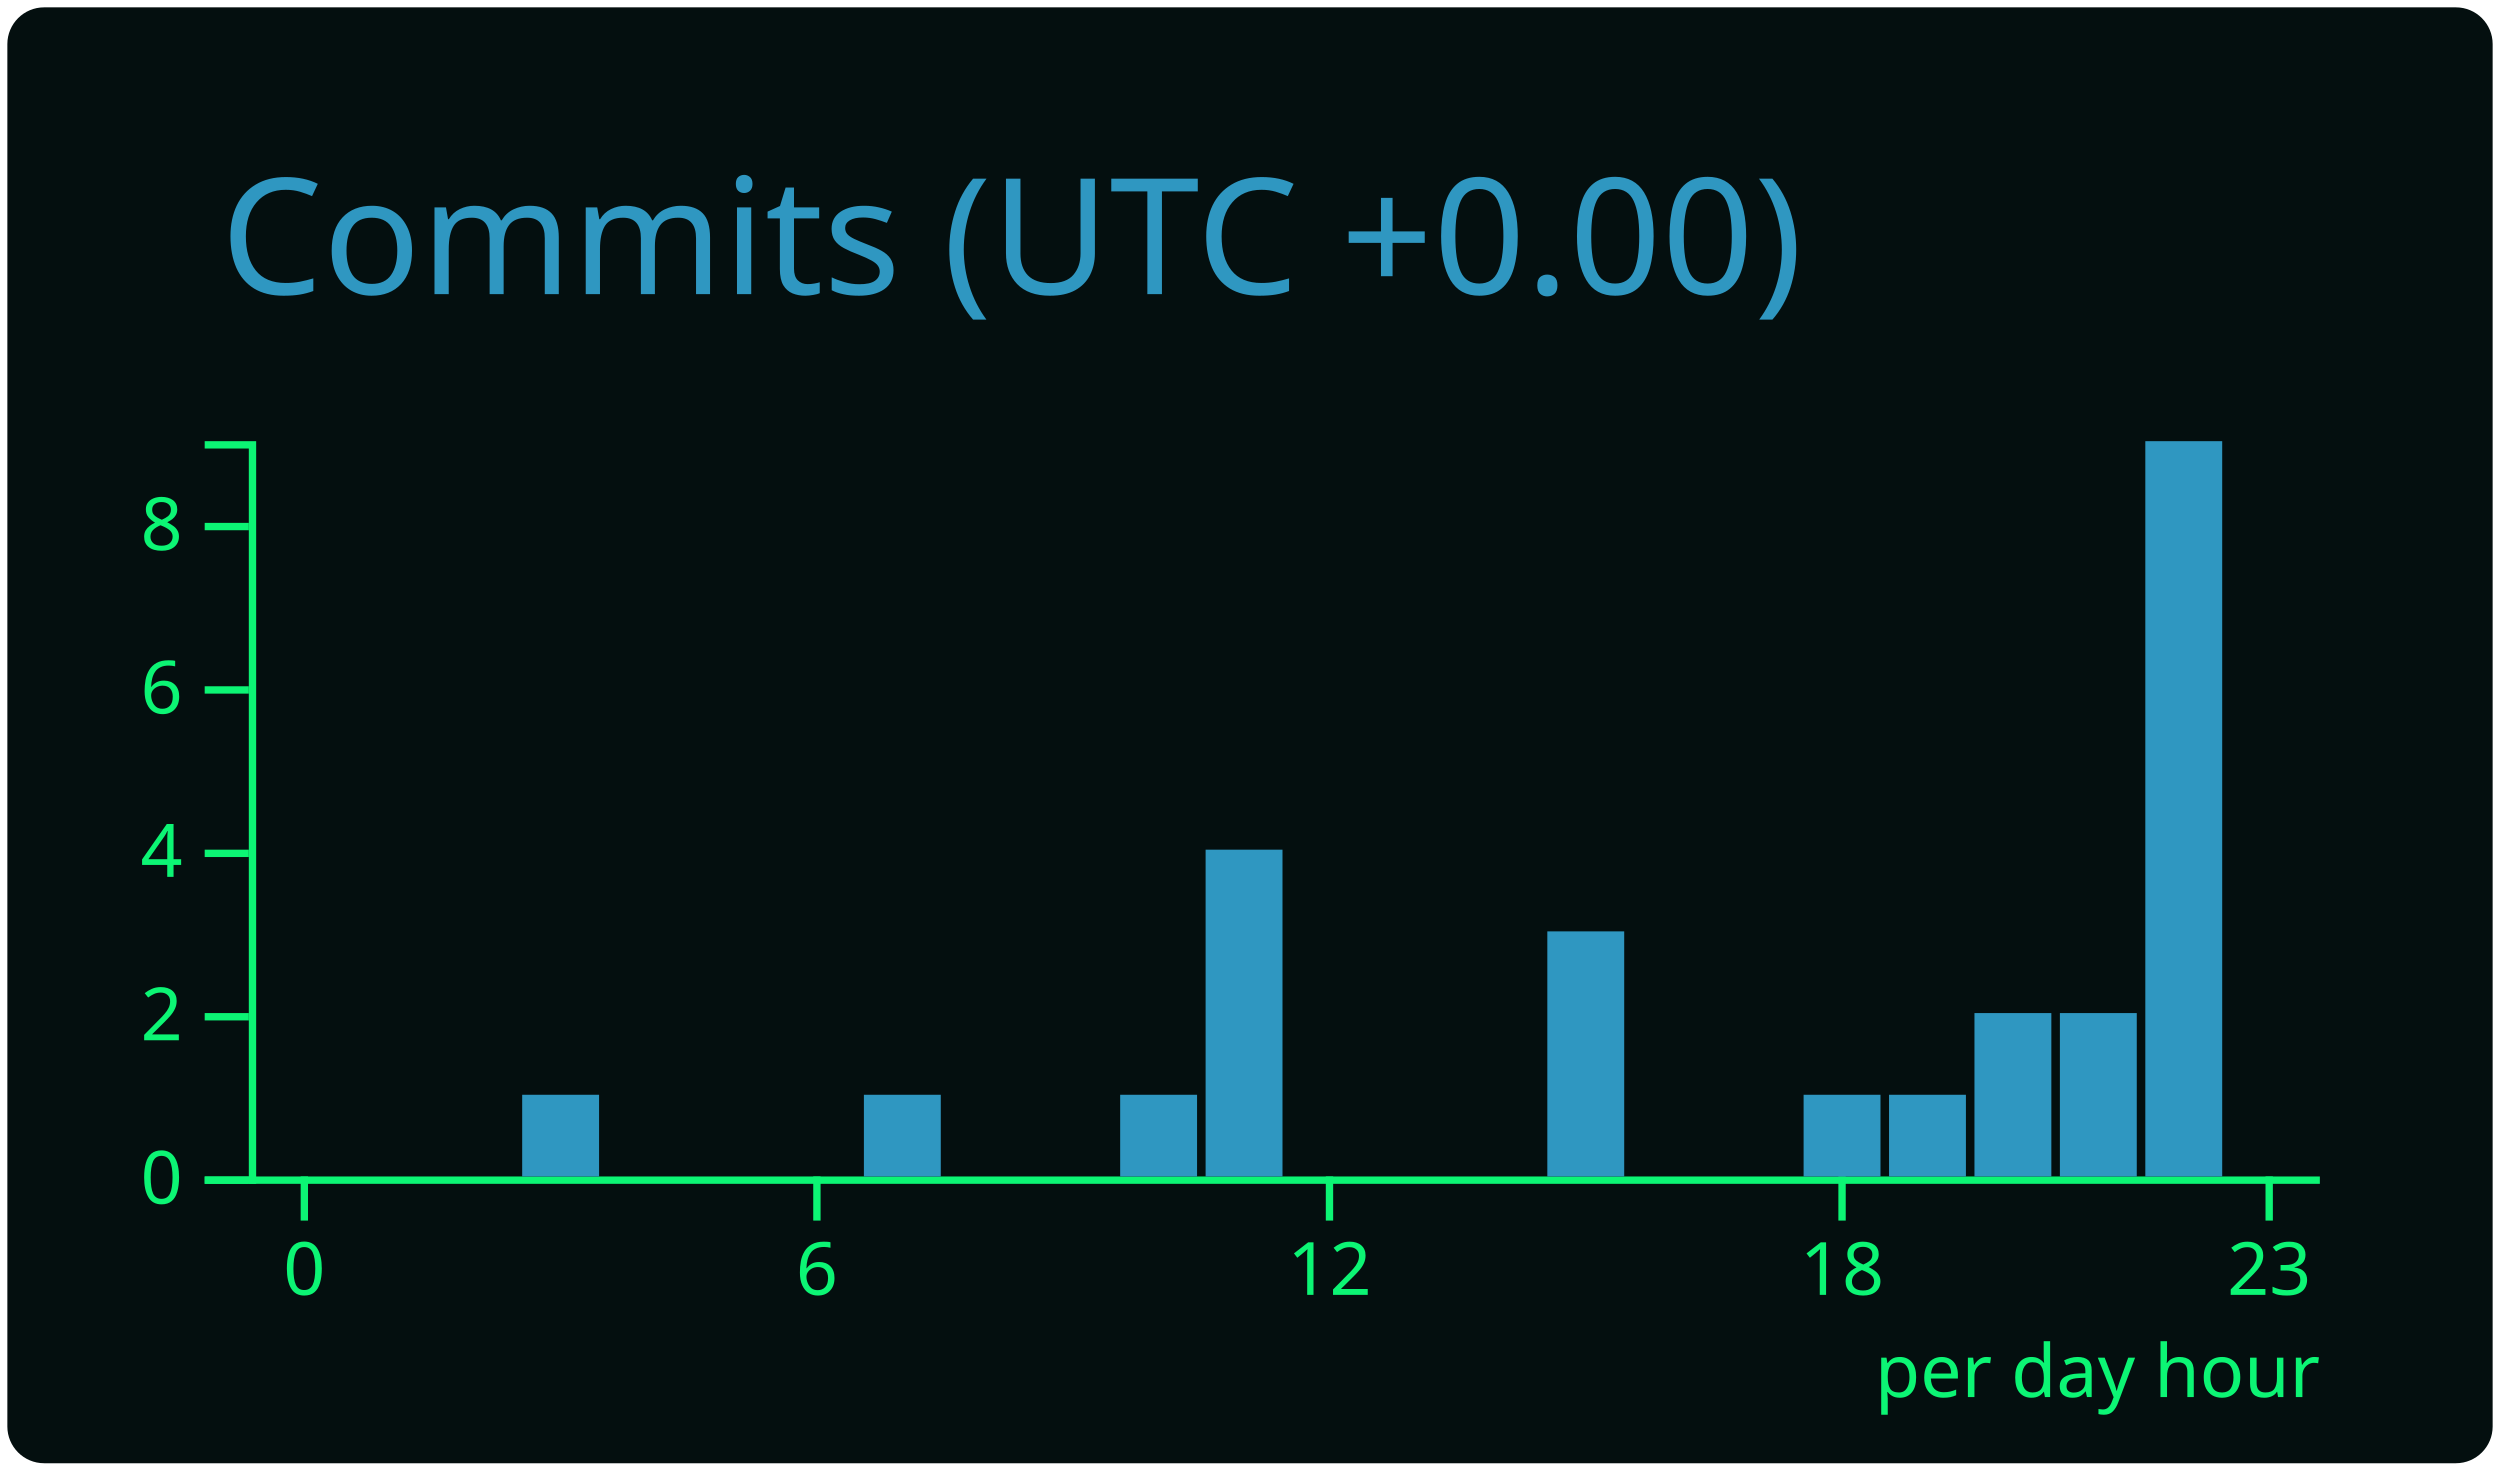
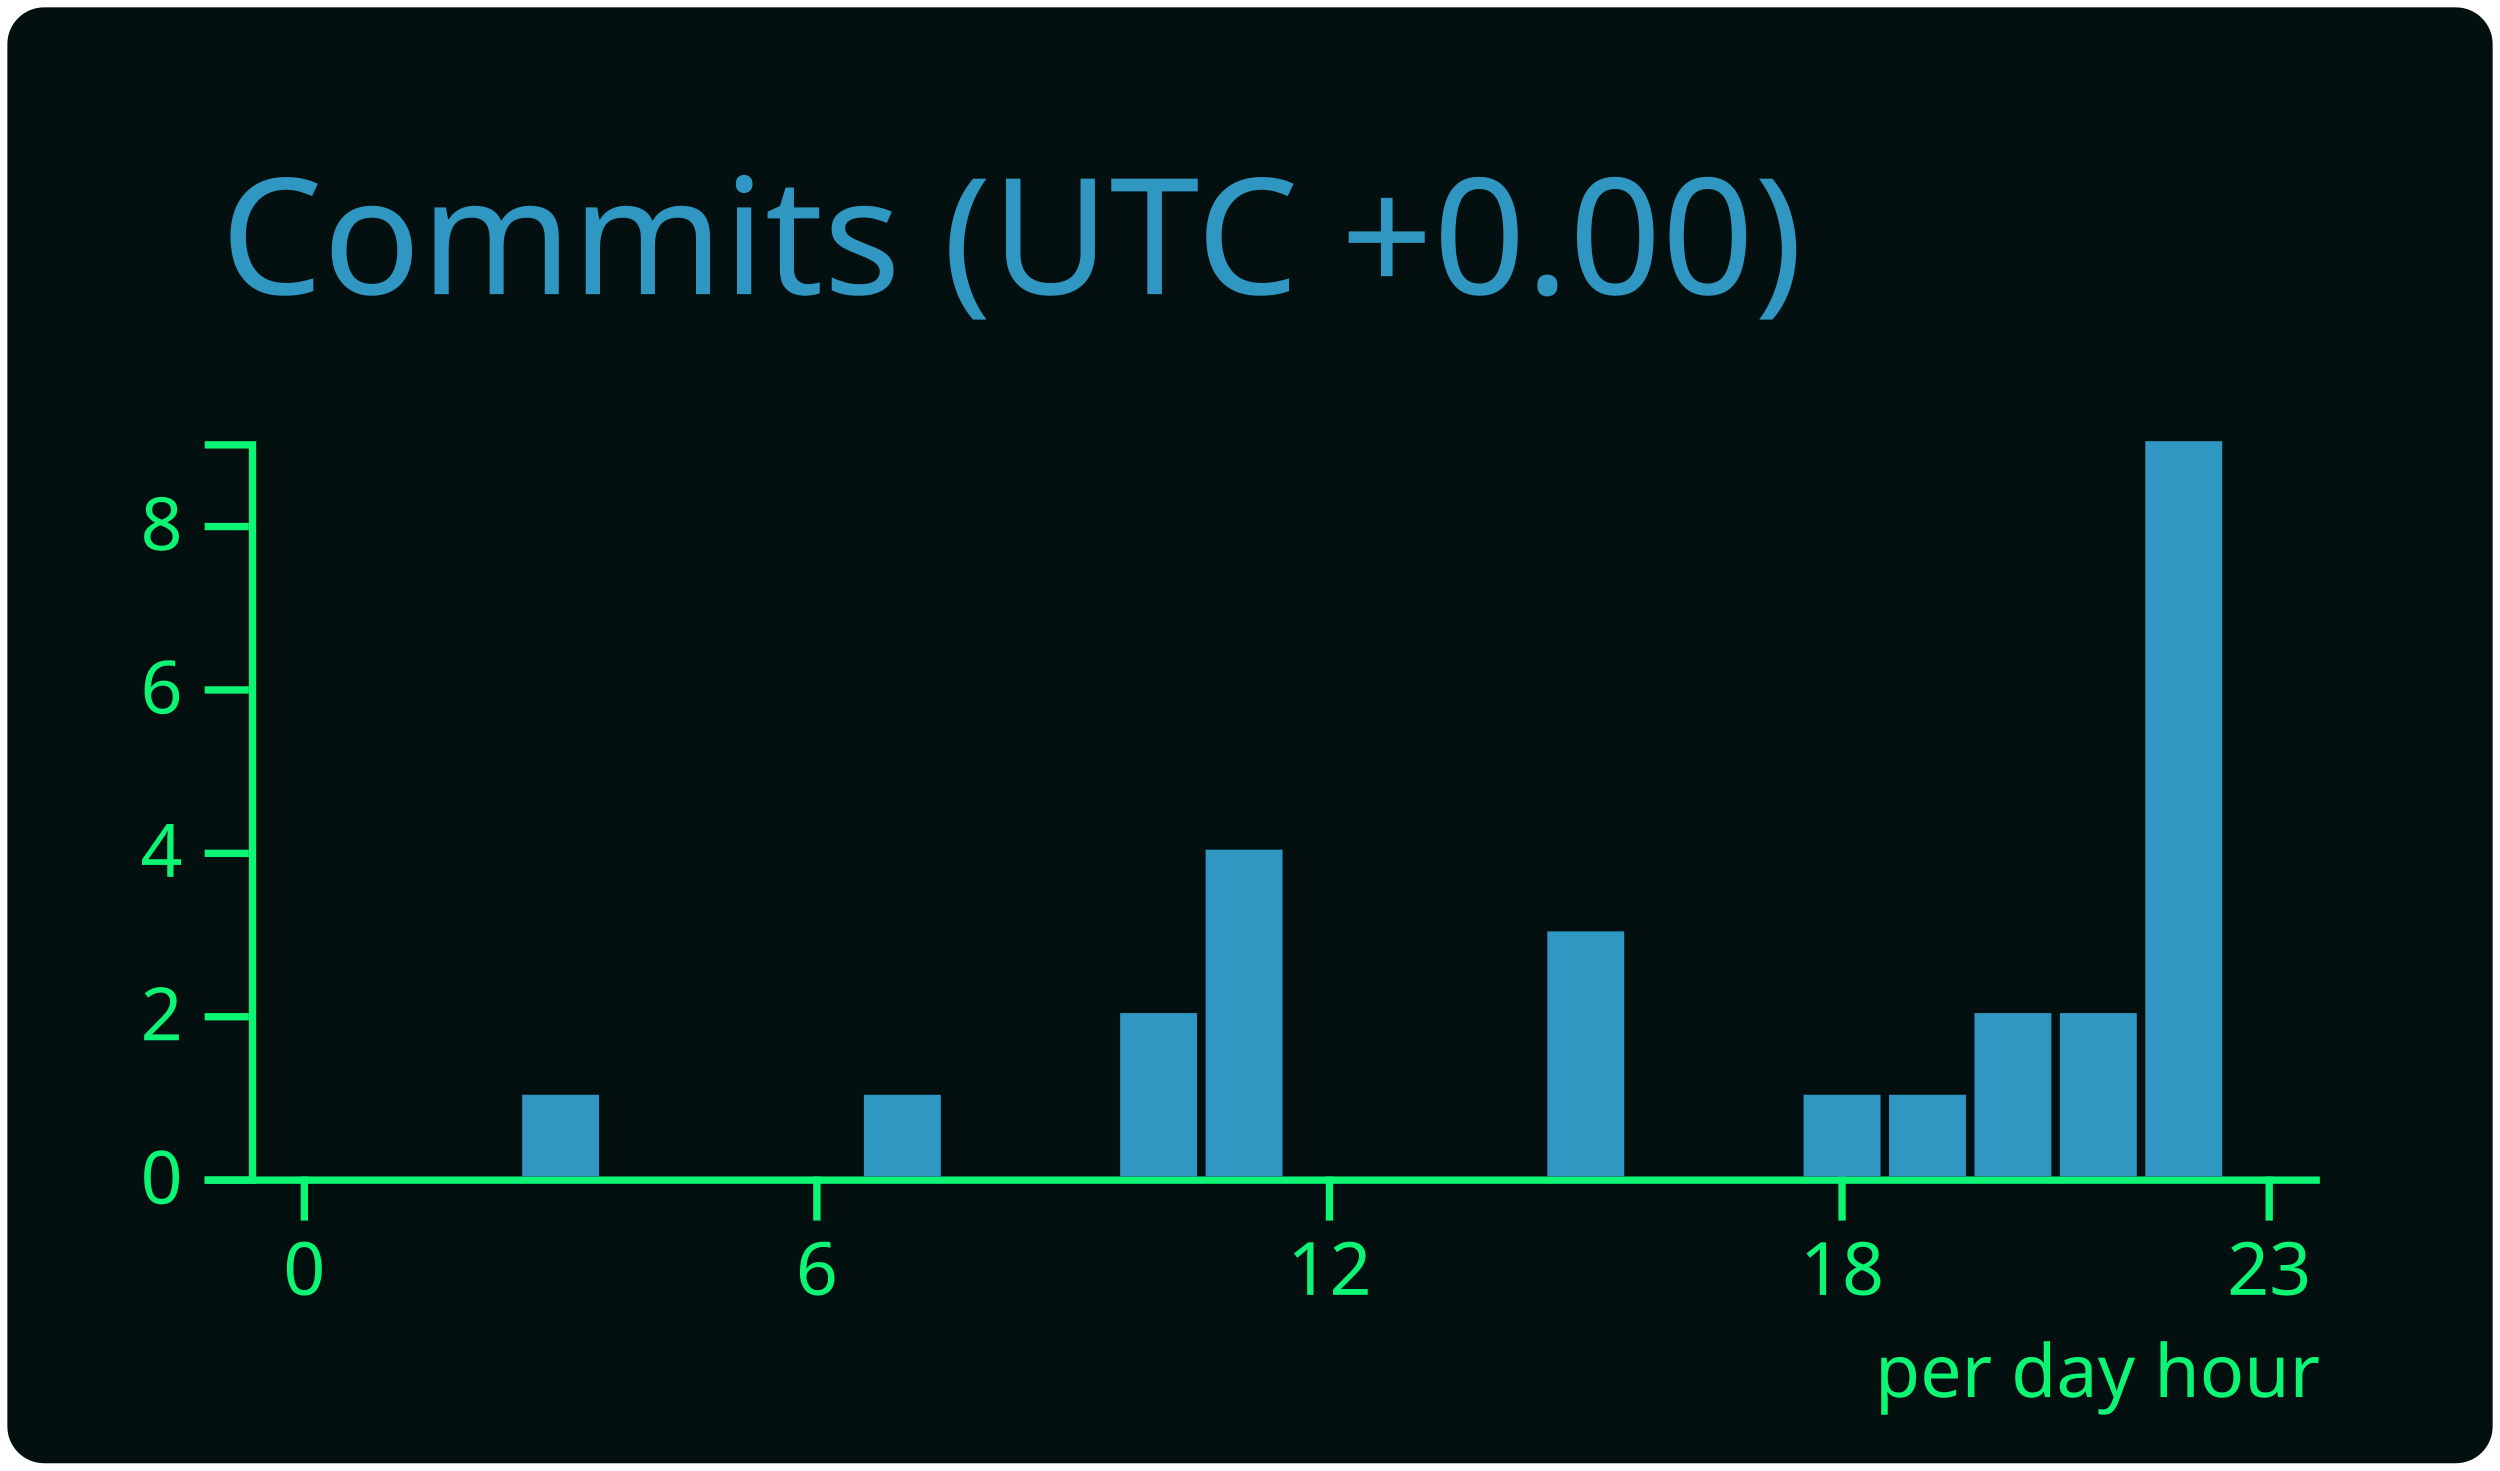
<svg xmlns="http://www.w3.org/2000/svg" width="340" height="200" viewBox="0 0 340 200">
  <style>* {
          font-family: 'Segoe UI', Ubuntu, "Helvetica Neue", Sans-Serif
        }</style>
  <g class="gpsc-root">
    <rect x="1" y="1" rx="5" ry="5" height="99%" width="99.412%" stroke="#000000" stroke-width="1" fill="#040f0f" stroke-opacity="0" />
    <text x="30" y="40" class="gpsc-item" style="--gpsc-i: 0; font-size: 22px; fill: #2f97c1;">Commits (UTC +0.00)</text>
    <g transform="translate(0,40)">
      <g color="#2f97c1" transform="translate(35,20)">
        <g color="#0cf574" transform="translate(0,100)" fill="none" font-size="10" font-family="sans-serif" text-anchor="middle">
          <path class="domain" stroke="currentColor" d="M-1.162,0.5H280.5" />
          <g class="tick" opacity="1" transform="translate(6.390041,0)">
            <line stroke="currentColor" y2="6" />
            <text fill="currentColor" y="9" dy="0.71em">0</text>
          </g>
          <g class="tick" opacity="1" transform="translate(76.09959,0)">
            <line stroke="currentColor" y2="6" />
            <text fill="currentColor" y="9" dy="0.71em">6</text>
          </g>
          <g class="tick" opacity="1" transform="translate(145.8091,0)">
            <line stroke="currentColor" y2="6" />
            <text fill="currentColor" y="9" dy="0.71em">12</text>
          </g>
          <g class="tick" opacity="1" transform="translate(215.5187,0)">
            <line stroke="currentColor" y2="6" />
            <text fill="currentColor" y="9" dy="0.71em">18</text>
          </g>
          <g class="tick" opacity="1" transform="translate(273.61,0)">
            <line stroke="currentColor" y2="6" />
            <text fill="currentColor" y="9" dy="0.71em">23</text>
          </g>
        </g>
        <g color="#0cf574" transform="translate(-1.161826,0)" fill="none" font-size="10" font-family="sans-serif" text-anchor="end">
          <path class="domain" stroke="currentColor" d="M-6,100.5H0.5V0.5H-6" />
          <g class="tick" opacity="1" transform="translate(0,100.5)">
            <line stroke="currentColor" x2="-6" />
            <text fill="currentColor" x="-9" dy="0.32em">0</text>
          </g>
          <g class="tick" opacity="1" transform="translate(0,78.27778)">
            <line stroke="currentColor" x2="-6" />
            <text fill="currentColor" x="-9" dy="0.32em">2</text>
          </g>
          <g class="tick" opacity="1" transform="translate(0,56.05556)">
            <line stroke="currentColor" x2="-6" />
            <text fill="currentColor" x="-9" dy="0.32em">4</text>
          </g>
          <g class="tick" opacity="1" transform="translate(0,33.83333)">
            <line stroke="currentColor" x2="-6" />
            <text fill="currentColor" x="-9" dy="0.32em">6</text>
          </g>
          <g class="tick" opacity="1" transform="translate(0,11.61111)">
            <line stroke="currentColor" x2="-6" />
            <text fill="currentColor" x="-9" dy="0.32em">8</text>
          </g>
        </g>
        <rect class="bar" style="--gpsc-i: 0;" fill="#2f97c1" x="1.162" y="100" width="10.456" height="0" />
        <rect class="bar" style="--gpsc-i: 1;" fill="#2f97c1" x="12.78" y="100" width="10.456" height="0" />
        <rect class="bar" style="--gpsc-i: 2;" fill="#2f97c1" x="24.398" y="100" width="10.456" height="0" />
        <rect class="bar" style="--gpsc-i: 3;" fill="#2f97c1" x="36.017" y="88.889" width="10.456" height="11.111" />
        <rect class="bar" style="--gpsc-i: 4;" fill="#2f97c1" x="47.635" y="100" width="10.456" height="0" />
        <rect class="bar" style="--gpsc-i: 5;" fill="#2f97c1" x="59.253" y="100" width="10.456" height="0" />
        <rect class="bar" style="--gpsc-i: 6;" fill="#2f97c1" x="70.871" y="100" width="10.456" height="0" />
        <rect class="bar" style="--gpsc-i: 7;" fill="#2f97c1" x="82.49" y="88.889" width="10.456" height="11.111" />
        <rect class="bar" style="--gpsc-i: 8;" fill="#2f97c1" x="94.108" y="100" width="10.456" height="0" />
        <rect class="bar" style="--gpsc-i: 9;" fill="#2f97c1" x="105.726" y="100" width="10.456" height="0" />
-         <rect class="bar" style="--gpsc-i: 10;" fill="#2f97c1" x="117.344" y="88.889" width="10.456" height="11.111" />
+         <rect class="bar" style="--gpsc-i: 10;" fill="#2f97c1" x="117.344" y="77.778" width="10.456" height="22.222" />
        <rect class="bar" style="--gpsc-i: 11;" fill="#2f97c1" x="128.963" y="55.556" width="10.456" height="44.444" />
        <rect class="bar" style="--gpsc-i: 12;" fill="#2f97c1" x="140.581" y="100" width="10.456" height="0" />
        <rect class="bar" style="--gpsc-i: 13;" fill="#2f97c1" x="152.199" y="100" width="10.456" height="0" />
        <rect class="bar" style="--gpsc-i: 14;" fill="#2f97c1" x="163.817" y="100" width="10.456" height="0" />
        <rect class="bar" style="--gpsc-i: 15;" fill="#2f97c1" x="175.436" y="66.667" width="10.456" height="33.333" />
        <rect class="bar" style="--gpsc-i: 16;" fill="#2f97c1" x="187.054" y="100" width="10.456" height="0" />
        <rect class="bar" style="--gpsc-i: 17;" fill="#2f97c1" x="198.672" y="100" width="10.456" height="0" />
        <rect class="bar" style="--gpsc-i: 18;" fill="#2f97c1" x="210.29" y="88.889" width="10.456" height="11.111" />
        <rect class="bar" style="--gpsc-i: 19;" fill="#2f97c1" x="221.909" y="88.889" width="10.456" height="11.111" />
        <rect class="bar" style="--gpsc-i: 20;" fill="#2f97c1" x="233.527" y="77.778" width="10.456" height="22.222" />
        <rect class="bar" style="--gpsc-i: 21;" fill="#2f97c1" x="245.145" y="77.778" width="10.456" height="22.222" />
        <rect class="bar" style="--gpsc-i: 22;" fill="#2f97c1" x="256.763" y="0" width="10.456" height="100" />
        <rect class="bar" style="--gpsc-i: 23;" fill="#2f97c1" x="268.382" y="100" width="10.456" height="0" />
        <g>
          <text y="130" x="220" style="fill: #0cf574; font-size: 10px;">per day hour</text>
        </g>
      </g>
    </g>
  </g>
</svg>
